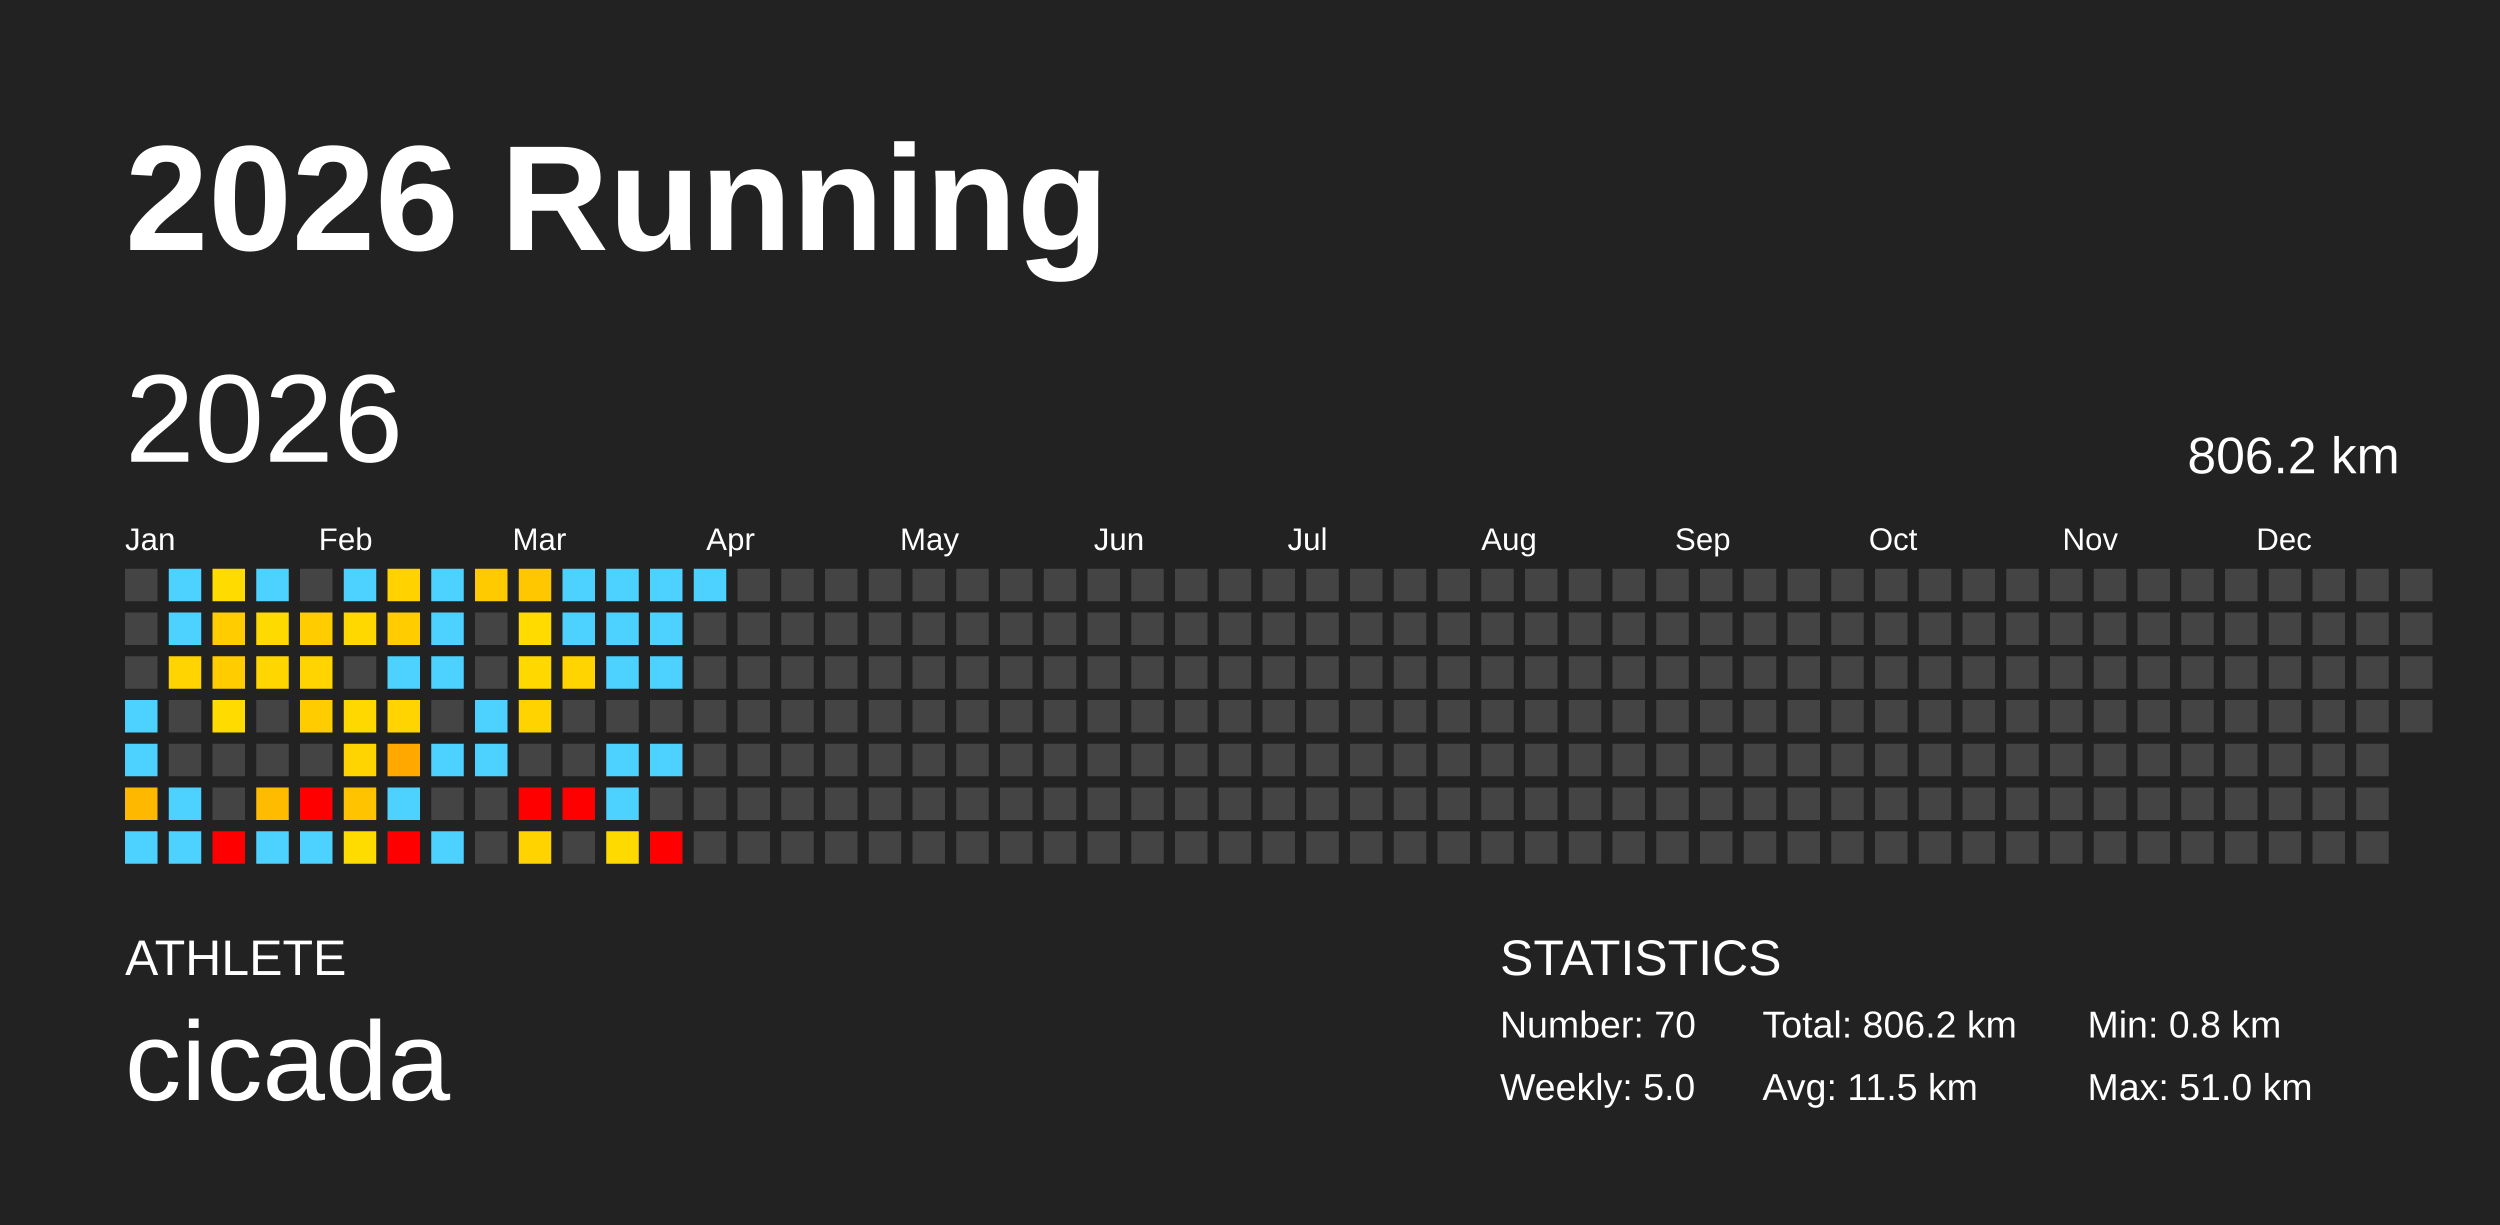
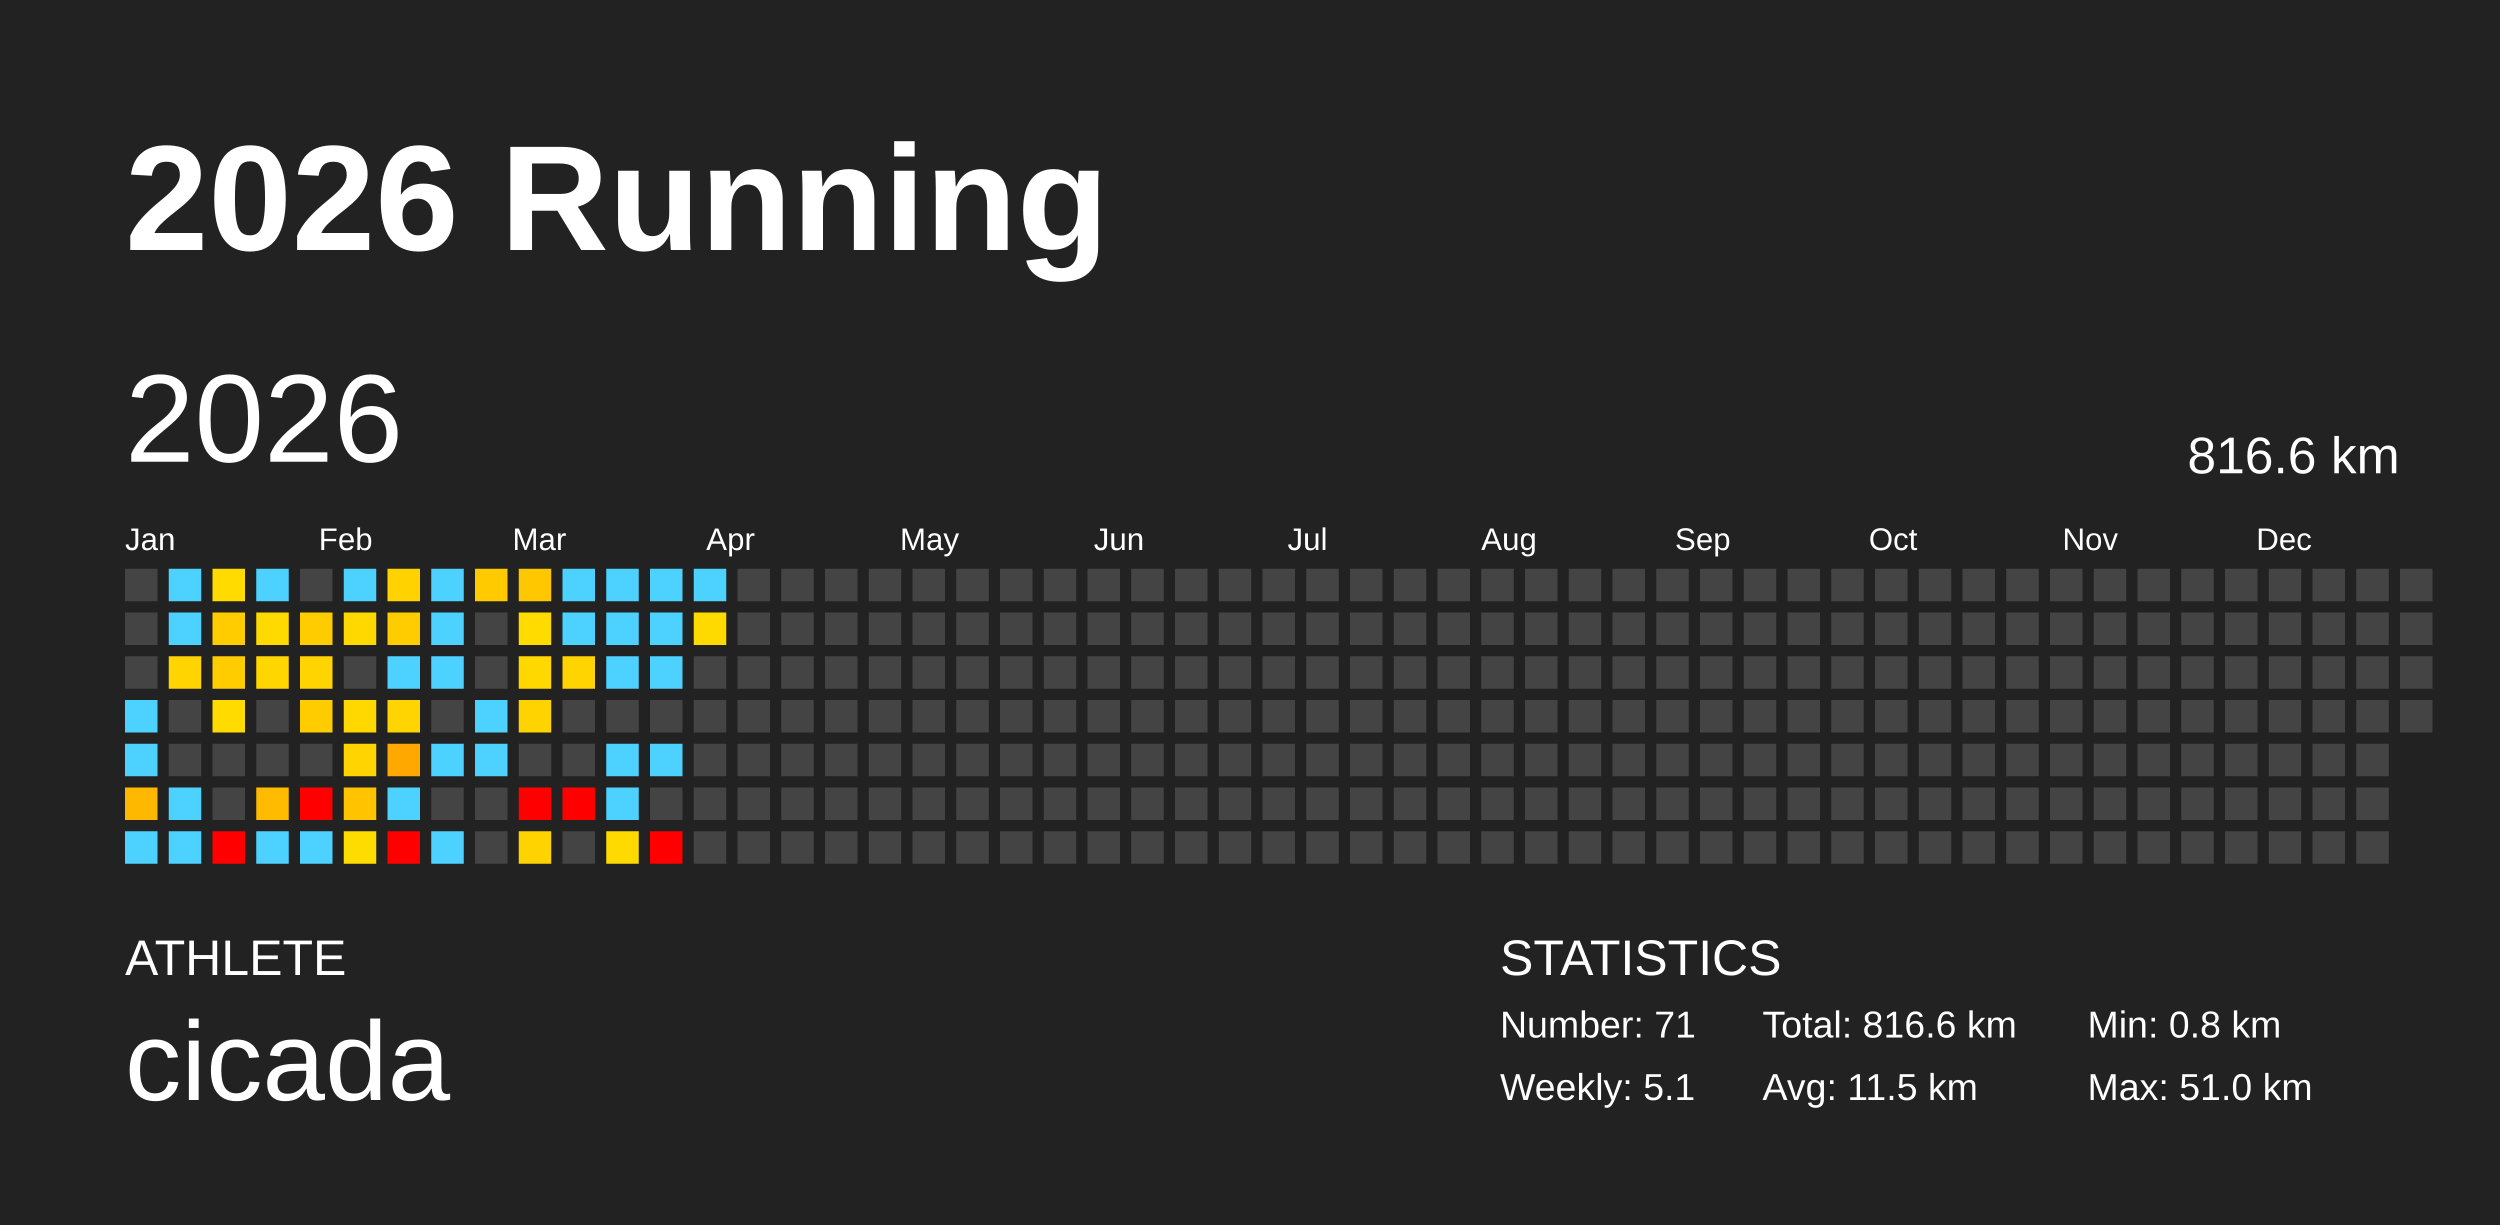
<svg xmlns="http://www.w3.org/2000/svg" baseProfile="full" height="98mm" version="1.1" viewBox="0,0,200,98" width="200mm">
  <defs />
  <rect fill="#222222" height="98" width="200" x="0" y="0" />
  <text fill="#FFFFFF" style="font-size:12px; font-family:Arial; font-weight:bold;" x="10" y="20">2026 Running</text>
  <text fill="#FFFFFF" style="font-size:4px; font-family:Arial" x="10" y="78">ATHLETE</text>
  <text fill="#FFFFFF" style="font-size:9px; font-family:Arial" x="10" y="88">cicada</text>
  <text fill="#FFFFFF" style="font-size:4px; font-family:Arial" x="120" y="78">STATISTICS</text>
-   <text fill="#FFFFFF" style="font-size:3px; font-family:Arial" x="120" y="83">Number: 70</text>
-   <text fill="#FFFFFF" style="font-size:3px; font-family:Arial" x="120" y="88">Weekly: 5.0</text>
-   <text fill="#FFFFFF" style="font-size:3px; font-family:Arial" x="141" y="83">Total: 806.2 km</text>
+   <text fill="#FFFFFF" style="font-size:3px; font-family:Arial" x="120" y="83">Number: 71</text>
+   <text fill="#FFFFFF" style="font-size:3px; font-family:Arial" x="120" y="88">Weekly: 5.1</text>
+   <text fill="#FFFFFF" style="font-size:3px; font-family:Arial" x="141" y="83">Total: 816.6 km</text>
  <text fill="#FFFFFF" style="font-size:3px; font-family:Arial" x="141" y="88">Avg: 11.5 km</text>
  <text fill="#FFFFFF" style="font-size:3px; font-family:Arial" x="167" y="83">Min: 0.8 km</text>
  <text fill="#FFFFFF" style="font-size:3px; font-family:Arial" x="167" y="88">Max: 51.0 km</text>
  <text dominant-baseline="hanging" fill="#FFFFFF" style="font-size:10.0px; font-family:Arial;" x="10" y="30">2026</text>
-   <text dominant-baseline="hanging" fill="#FFFFFF" style="font-size:4.125px; font-family:Arial;" x="175" y="35">806.2 km</text>
+   <text dominant-baseline="hanging" fill="#FFFFFF" style="font-size:4.125px; font-family:Arial;" x="175" y="35">816.6 km</text>
  <text fill="#FFFFFF" style="font-size:2.5px; font-family:Arial" x="10.0" y="44">Jan</text>
  <text fill="#FFFFFF" style="font-size:2.5px; font-family:Arial" x="25.5" y="44">Feb</text>
  <text fill="#FFFFFF" style="font-size:2.5px; font-family:Arial" x="41.0" y="44">Mar</text>
  <text fill="#FFFFFF" style="font-size:2.5px; font-family:Arial" x="56.5" y="44">Apr</text>
  <text fill="#FFFFFF" style="font-size:2.5px; font-family:Arial" x="72.0" y="44">May</text>
  <text fill="#FFFFFF" style="font-size:2.5px; font-family:Arial" x="87.5" y="44">Jun</text>
  <text fill="#FFFFFF" style="font-size:2.5px; font-family:Arial" x="103.0" y="44">Jul</text>
  <text fill="#FFFFFF" style="font-size:2.5px; font-family:Arial" x="118.5" y="44">Aug</text>
  <text fill="#FFFFFF" style="font-size:2.5px; font-family:Arial" x="134.0" y="44">Sep</text>
  <text fill="#FFFFFF" style="font-size:2.5px; font-family:Arial" x="149.5" y="44">Oct</text>
  <text fill="#FFFFFF" style="font-size:2.5px; font-family:Arial" x="165.0" y="44">Nov</text>
  <text fill="#FFFFFF" style="font-size:2.5px; font-family:Arial" x="180.5" y="44">Dec</text>
  <rect fill="#444444" height="2.6" width="2.6" x="10.0" y="45.5" />
  <rect fill="#444444" height="2.6" width="2.6" x="10.0" y="49.0" />
  <rect fill="#444444" height="2.6" width="2.6" x="10.0" y="52.5" />
  <rect fill="#4dd2ff" height="2.6" width="2.6" x="10.0" y="56.0" />
  <rect fill="#4dd2ff" height="2.6" width="2.6" x="10.0" y="59.5" />
  <rect fill="#ffb800" height="2.6" width="2.6" x="10.0" y="63.0" />
  <rect fill="#4dd2ff" height="2.6" width="2.6" x="10.0" y="66.5" />
  <rect fill="#4dd2ff" height="2.6" width="2.6" x="13.5" y="45.5" />
  <rect fill="#4dd2ff" height="2.6" width="2.6" x="13.5" y="49.0" />
  <rect fill="#ffd400" height="2.6" width="2.6" x="13.5" y="52.5" />
  <rect fill="#444444" height="2.6" width="2.6" x="13.5" y="56.0" />
  <rect fill="#444444" height="2.6" width="2.6" x="13.5" y="59.5" />
  <rect fill="#4dd2ff" height="2.6" width="2.6" x="13.5" y="63.0" />
  <rect fill="#4dd2ff" height="2.6" width="2.6" x="13.5" y="66.5" />
  <rect fill="#ffdb00" height="2.6" width="2.6" x="17.0" y="45.5" />
  <rect fill="#ffcc00" height="2.6" width="2.6" x="17.0" y="49.0" />
  <rect fill="#ffcc00" height="2.6" width="2.6" x="17.0" y="52.5" />
  <rect fill="#ffdb00" height="2.6" width="2.6" x="17.0" y="56.0" />
  <rect fill="#444444" height="2.6" width="2.6" x="17.0" y="59.5" />
  <rect fill="#444444" height="2.6" width="2.6" x="17.0" y="63.0" />
  <rect fill="red" height="2.6" width="2.6" x="17.0" y="66.5" />
  <rect fill="#4dd2ff" height="2.6" width="2.6" x="20.5" y="45.5" />
  <rect fill="#ffda00" height="2.6" width="2.6" x="20.5" y="49.0" />
  <rect fill="#ffd600" height="2.6" width="2.6" x="20.5" y="52.5" />
  <rect fill="#444444" height="2.6" width="2.6" x="20.5" y="56.0" />
  <rect fill="#444444" height="2.6" width="2.6" x="20.5" y="59.5" />
  <rect fill="#ffbb00" height="2.6" width="2.6" x="20.5" y="63.0" />
  <rect fill="#4dd2ff" height="2.6" width="2.6" x="20.5" y="66.5" />
  <rect fill="#444444" height="2.6" width="2.6" x="24.0" y="45.5" />
  <rect fill="#ffcc00" height="2.6" width="2.6" x="24.0" y="49.0" />
  <rect fill="#ffd400" height="2.6" width="2.6" x="24.0" y="52.5" />
  <rect fill="#ffcc00" height="2.6" width="2.6" x="24.0" y="56.0" />
  <rect fill="#444444" height="2.6" width="2.6" x="24.0" y="59.5" />
  <rect fill="red" height="2.6" width="2.6" x="24.0" y="63.0" />
  <rect fill="#4dd2ff" height="2.6" width="2.6" x="24.0" y="66.5" />
  <rect fill="#4dd2ff" height="2.6" width="2.6" x="27.5" y="45.5" />
  <rect fill="#ffd800" height="2.6" width="2.6" x="27.5" y="49.0" />
  <rect fill="#444444" height="2.6" width="2.6" x="27.5" y="52.5" />
  <rect fill="#ffd800" height="2.6" width="2.6" x="27.5" y="56.0" />
  <rect fill="#ffd400" height="2.6" width="2.6" x="27.5" y="59.5" />
  <rect fill="#ffc300" height="2.6" width="2.6" x="27.5" y="63.0" />
  <rect fill="#ffdc00" height="2.6" width="2.6" x="27.5" y="66.5" />
  <rect fill="#ffd200" height="2.6" width="2.6" x="31.0" y="45.5" />
  <rect fill="#ffcc00" height="2.6" width="2.6" x="31.0" y="49.0" />
  <rect fill="#4dd2ff" height="2.6" width="2.6" x="31.0" y="52.5" />
  <rect fill="#ffd400" height="2.6" width="2.6" x="31.0" y="56.0" />
  <rect fill="#ffa900" height="2.6" width="2.6" x="31.0" y="59.5" />
  <rect fill="#4dd2ff" height="2.6" width="2.6" x="31.0" y="63.0" />
  <rect fill="red" height="2.6" width="2.6" x="31.0" y="66.5" />
  <rect fill="#4dd2ff" height="2.6" width="2.6" x="34.5" y="45.5" />
  <rect fill="#4dd2ff" height="2.6" width="2.6" x="34.5" y="49.0" />
  <rect fill="#4dd2ff" height="2.6" width="2.6" x="34.5" y="52.5" />
  <rect fill="#444444" height="2.6" width="2.6" x="34.5" y="56.0" />
  <rect fill="#4dd2ff" height="2.6" width="2.6" x="34.5" y="59.5" />
  <rect fill="#444444" height="2.6" width="2.6" x="34.5" y="63.0" />
  <rect fill="#4dd2ff" height="2.6" width="2.6" x="34.5" y="66.5" />
  <rect fill="#ffca00" height="2.6" width="2.6" x="38.0" y="45.5" />
  <rect fill="#444444" height="2.6" width="2.6" x="38.0" y="49.0" />
  <rect fill="#444444" height="2.6" width="2.6" x="38.0" y="52.5" />
  <rect fill="#4dd2ff" height="2.6" width="2.6" x="38.0" y="56.0" />
  <rect fill="#4dd2ff" height="2.6" width="2.6" x="38.0" y="59.5" />
  <rect fill="#444444" height="2.6" width="2.6" x="38.0" y="63.0" />
  <rect fill="#444444" height="2.6" width="2.6" x="38.0" y="66.5" />
  <rect fill="#ffc700" height="2.6" width="2.6" x="41.5" y="45.5" />
  <rect fill="#ffdb00" height="2.6" width="2.6" x="41.5" y="49.0" />
  <rect fill="#ffd800" height="2.6" width="2.6" x="41.5" y="52.5" />
  <rect fill="#ffd300" height="2.6" width="2.6" x="41.5" y="56.0" />
  <rect fill="#444444" height="2.6" width="2.6" x="41.5" y="59.5" />
  <rect fill="red" height="2.6" width="2.6" x="41.5" y="63.0" />
  <rect fill="#ffd300" height="2.6" width="2.6" x="41.5" y="66.5" />
  <rect fill="#4dd2ff" height="2.6" width="2.6" x="45.0" y="45.5" />
  <rect fill="#4dd2ff" height="2.6" width="2.6" x="45.0" y="49.0" />
  <rect fill="#ffd400" height="2.6" width="2.6" x="45.0" y="52.5" />
  <rect fill="#444444" height="2.6" width="2.6" x="45.0" y="56.0" />
  <rect fill="#444444" height="2.6" width="2.6" x="45.0" y="59.5" />
  <rect fill="red" height="2.6" width="2.6" x="45.0" y="63.0" />
  <rect fill="#444444" height="2.6" width="2.6" x="45.0" y="66.5" />
  <rect fill="#4dd2ff" height="2.6" width="2.6" x="48.5" y="45.5" />
  <rect fill="#4dd2ff" height="2.6" width="2.6" x="48.5" y="49.0" />
  <rect fill="#4dd2ff" height="2.6" width="2.6" x="48.5" y="52.5" />
  <rect fill="#444444" height="2.6" width="2.6" x="48.5" y="56.0" />
  <rect fill="#4dd2ff" height="2.6" width="2.6" x="48.5" y="59.5" />
  <rect fill="#4dd2ff" height="2.6" width="2.6" x="48.5" y="63.0" />
  <rect fill="#ffda00" height="2.6" width="2.6" x="48.5" y="66.5" />
  <rect fill="#4dd2ff" height="2.6" width="2.6" x="52.0" y="45.5" />
  <rect fill="#4dd2ff" height="2.6" width="2.6" x="52.0" y="49.0" />
  <rect fill="#4dd2ff" height="2.6" width="2.6" x="52.0" y="52.5" />
  <rect fill="#444444" height="2.6" width="2.6" x="52.0" y="56.0" />
  <rect fill="#4dd2ff" height="2.6" width="2.6" x="52.0" y="59.5" />
  <rect fill="#444444" height="2.6" width="2.6" x="52.0" y="63.0" />
  <rect fill="red" height="2.6" width="2.6" x="52.0" y="66.5" />
  <rect fill="#4dd2ff" height="2.6" width="2.6" x="55.5" y="45.5" />
-   <rect fill="#444444" height="2.6" width="2.6" x="55.5" y="49.0" />
+   <rect fill="#ffda00" height="2.6" width="2.6" x="55.5" y="49.0" />
  <rect fill="#444444" height="2.6" width="2.6" x="55.5" y="52.5" />
  <rect fill="#444444" height="2.6" width="2.6" x="55.5" y="56.0" />
  <rect fill="#444444" height="2.6" width="2.6" x="55.5" y="59.5" />
  <rect fill="#444444" height="2.6" width="2.6" x="55.5" y="63.0" />
  <rect fill="#444444" height="2.6" width="2.6" x="55.5" y="66.5" />
  <rect fill="#444444" height="2.6" width="2.6" x="59.0" y="45.5" />
  <rect fill="#444444" height="2.6" width="2.6" x="59.0" y="49.0" />
  <rect fill="#444444" height="2.6" width="2.6" x="59.0" y="52.5" />
  <rect fill="#444444" height="2.6" width="2.6" x="59.0" y="56.0" />
  <rect fill="#444444" height="2.6" width="2.6" x="59.0" y="59.5" />
  <rect fill="#444444" height="2.6" width="2.6" x="59.0" y="63.0" />
  <rect fill="#444444" height="2.6" width="2.6" x="59.0" y="66.5" />
  <rect fill="#444444" height="2.6" width="2.6" x="62.5" y="45.5" />
  <rect fill="#444444" height="2.6" width="2.6" x="62.5" y="49.0" />
  <rect fill="#444444" height="2.6" width="2.6" x="62.5" y="52.5" />
  <rect fill="#444444" height="2.6" width="2.6" x="62.5" y="56.0" />
  <rect fill="#444444" height="2.6" width="2.6" x="62.5" y="59.5" />
  <rect fill="#444444" height="2.6" width="2.6" x="62.5" y="63.0" />
  <rect fill="#444444" height="2.6" width="2.6" x="62.5" y="66.5" />
  <rect fill="#444444" height="2.6" width="2.6" x="66.0" y="45.5" />
  <rect fill="#444444" height="2.6" width="2.6" x="66.0" y="49.0" />
  <rect fill="#444444" height="2.6" width="2.6" x="66.0" y="52.5" />
  <rect fill="#444444" height="2.6" width="2.6" x="66.0" y="56.0" />
  <rect fill="#444444" height="2.6" width="2.6" x="66.0" y="59.5" />
  <rect fill="#444444" height="2.6" width="2.6" x="66.0" y="63.0" />
  <rect fill="#444444" height="2.6" width="2.6" x="66.0" y="66.5" />
  <rect fill="#444444" height="2.6" width="2.6" x="69.5" y="45.5" />
  <rect fill="#444444" height="2.6" width="2.6" x="69.5" y="49.0" />
  <rect fill="#444444" height="2.6" width="2.6" x="69.5" y="52.5" />
  <rect fill="#444444" height="2.6" width="2.6" x="69.5" y="56.0" />
  <rect fill="#444444" height="2.6" width="2.6" x="69.5" y="59.5" />
  <rect fill="#444444" height="2.6" width="2.6" x="69.5" y="63.0" />
  <rect fill="#444444" height="2.6" width="2.6" x="69.5" y="66.5" />
  <rect fill="#444444" height="2.6" width="2.6" x="73.0" y="45.5" />
  <rect fill="#444444" height="2.6" width="2.6" x="73.0" y="49.0" />
  <rect fill="#444444" height="2.6" width="2.6" x="73.0" y="52.5" />
  <rect fill="#444444" height="2.6" width="2.6" x="73.0" y="56.0" />
  <rect fill="#444444" height="2.6" width="2.6" x="73.0" y="59.5" />
  <rect fill="#444444" height="2.6" width="2.6" x="73.0" y="63.0" />
  <rect fill="#444444" height="2.6" width="2.6" x="73.0" y="66.5" />
  <rect fill="#444444" height="2.6" width="2.6" x="76.5" y="45.5" />
  <rect fill="#444444" height="2.6" width="2.6" x="76.5" y="49.0" />
  <rect fill="#444444" height="2.6" width="2.6" x="76.5" y="52.5" />
  <rect fill="#444444" height="2.6" width="2.6" x="76.5" y="56.0" />
  <rect fill="#444444" height="2.6" width="2.6" x="76.5" y="59.5" />
  <rect fill="#444444" height="2.6" width="2.6" x="76.5" y="63.0" />
  <rect fill="#444444" height="2.6" width="2.6" x="76.5" y="66.5" />
  <rect fill="#444444" height="2.6" width="2.6" x="80.0" y="45.5" />
  <rect fill="#444444" height="2.6" width="2.6" x="80.0" y="49.0" />
  <rect fill="#444444" height="2.6" width="2.6" x="80.0" y="52.5" />
  <rect fill="#444444" height="2.6" width="2.6" x="80.0" y="56.0" />
  <rect fill="#444444" height="2.6" width="2.6" x="80.0" y="59.5" />
  <rect fill="#444444" height="2.6" width="2.6" x="80.0" y="63.0" />
  <rect fill="#444444" height="2.6" width="2.6" x="80.0" y="66.5" />
  <rect fill="#444444" height="2.6" width="2.6" x="83.5" y="45.5" />
  <rect fill="#444444" height="2.6" width="2.6" x="83.5" y="49.0" />
  <rect fill="#444444" height="2.6" width="2.6" x="83.5" y="52.5" />
  <rect fill="#444444" height="2.6" width="2.6" x="83.5" y="56.0" />
  <rect fill="#444444" height="2.6" width="2.6" x="83.5" y="59.5" />
  <rect fill="#444444" height="2.6" width="2.6" x="83.5" y="63.0" />
  <rect fill="#444444" height="2.6" width="2.6" x="83.5" y="66.5" />
  <rect fill="#444444" height="2.6" width="2.6" x="87.0" y="45.5" />
  <rect fill="#444444" height="2.6" width="2.6" x="87.0" y="49.0" />
  <rect fill="#444444" height="2.6" width="2.6" x="87.0" y="52.5" />
  <rect fill="#444444" height="2.6" width="2.6" x="87.0" y="56.0" />
  <rect fill="#444444" height="2.6" width="2.6" x="87.0" y="59.5" />
  <rect fill="#444444" height="2.6" width="2.6" x="87.0" y="63.0" />
  <rect fill="#444444" height="2.6" width="2.6" x="87.0" y="66.5" />
  <rect fill="#444444" height="2.6" width="2.6" x="90.5" y="45.5" />
  <rect fill="#444444" height="2.6" width="2.6" x="90.5" y="49.0" />
  <rect fill="#444444" height="2.6" width="2.6" x="90.5" y="52.5" />
  <rect fill="#444444" height="2.6" width="2.6" x="90.5" y="56.0" />
  <rect fill="#444444" height="2.6" width="2.6" x="90.5" y="59.5" />
  <rect fill="#444444" height="2.6" width="2.6" x="90.5" y="63.0" />
  <rect fill="#444444" height="2.6" width="2.6" x="90.5" y="66.5" />
  <rect fill="#444444" height="2.6" width="2.6" x="94.0" y="45.5" />
  <rect fill="#444444" height="2.6" width="2.6" x="94.0" y="49.0" />
  <rect fill="#444444" height="2.6" width="2.6" x="94.0" y="52.5" />
  <rect fill="#444444" height="2.6" width="2.6" x="94.0" y="56.0" />
  <rect fill="#444444" height="2.6" width="2.6" x="94.0" y="59.5" />
  <rect fill="#444444" height="2.6" width="2.6" x="94.0" y="63.0" />
  <rect fill="#444444" height="2.6" width="2.6" x="94.0" y="66.5" />
  <rect fill="#444444" height="2.6" width="2.6" x="97.5" y="45.5" />
  <rect fill="#444444" height="2.6" width="2.6" x="97.5" y="49.0" />
  <rect fill="#444444" height="2.6" width="2.6" x="97.5" y="52.5" />
  <rect fill="#444444" height="2.6" width="2.6" x="97.5" y="56.0" />
  <rect fill="#444444" height="2.6" width="2.6" x="97.5" y="59.5" />
  <rect fill="#444444" height="2.6" width="2.6" x="97.5" y="63.0" />
  <rect fill="#444444" height="2.6" width="2.6" x="97.5" y="66.5" />
  <rect fill="#444444" height="2.6" width="2.6" x="101.0" y="45.5" />
  <rect fill="#444444" height="2.6" width="2.6" x="101.0" y="49.0" />
  <rect fill="#444444" height="2.6" width="2.6" x="101.0" y="52.5" />
  <rect fill="#444444" height="2.6" width="2.6" x="101.0" y="56.0" />
  <rect fill="#444444" height="2.6" width="2.6" x="101.0" y="59.5" />
  <rect fill="#444444" height="2.6" width="2.6" x="101.0" y="63.0" />
  <rect fill="#444444" height="2.6" width="2.6" x="101.0" y="66.5" />
  <rect fill="#444444" height="2.6" width="2.6" x="104.5" y="45.5" />
  <rect fill="#444444" height="2.6" width="2.6" x="104.5" y="49.0" />
  <rect fill="#444444" height="2.6" width="2.6" x="104.5" y="52.5" />
  <rect fill="#444444" height="2.6" width="2.6" x="104.5" y="56.0" />
  <rect fill="#444444" height="2.6" width="2.6" x="104.5" y="59.5" />
  <rect fill="#444444" height="2.6" width="2.6" x="104.5" y="63.0" />
  <rect fill="#444444" height="2.6" width="2.6" x="104.5" y="66.5" />
  <rect fill="#444444" height="2.6" width="2.6" x="108.0" y="45.5" />
  <rect fill="#444444" height="2.6" width="2.6" x="108.0" y="49.0" />
  <rect fill="#444444" height="2.6" width="2.6" x="108.0" y="52.5" />
  <rect fill="#444444" height="2.6" width="2.6" x="108.0" y="56.0" />
  <rect fill="#444444" height="2.6" width="2.6" x="108.0" y="59.5" />
  <rect fill="#444444" height="2.6" width="2.6" x="108.0" y="63.0" />
  <rect fill="#444444" height="2.6" width="2.6" x="108.0" y="66.5" />
  <rect fill="#444444" height="2.6" width="2.6" x="111.5" y="45.5" />
  <rect fill="#444444" height="2.6" width="2.6" x="111.5" y="49.0" />
  <rect fill="#444444" height="2.6" width="2.6" x="111.5" y="52.5" />
  <rect fill="#444444" height="2.6" width="2.6" x="111.5" y="56.0" />
  <rect fill="#444444" height="2.6" width="2.6" x="111.5" y="59.5" />
  <rect fill="#444444" height="2.6" width="2.6" x="111.5" y="63.0" />
  <rect fill="#444444" height="2.6" width="2.6" x="111.5" y="66.5" />
  <rect fill="#444444" height="2.6" width="2.6" x="115.0" y="45.5" />
  <rect fill="#444444" height="2.6" width="2.6" x="115.0" y="49.0" />
  <rect fill="#444444" height="2.6" width="2.6" x="115.0" y="52.5" />
  <rect fill="#444444" height="2.6" width="2.6" x="115.0" y="56.0" />
  <rect fill="#444444" height="2.6" width="2.6" x="115.0" y="59.5" />
  <rect fill="#444444" height="2.6" width="2.6" x="115.0" y="63.0" />
  <rect fill="#444444" height="2.6" width="2.6" x="115.0" y="66.5" />
  <rect fill="#444444" height="2.6" width="2.6" x="118.5" y="45.5" />
  <rect fill="#444444" height="2.6" width="2.6" x="118.5" y="49.0" />
  <rect fill="#444444" height="2.6" width="2.6" x="118.5" y="52.5" />
  <rect fill="#444444" height="2.6" width="2.6" x="118.5" y="56.0" />
  <rect fill="#444444" height="2.6" width="2.6" x="118.5" y="59.5" />
  <rect fill="#444444" height="2.6" width="2.6" x="118.5" y="63.0" />
  <rect fill="#444444" height="2.6" width="2.6" x="118.5" y="66.5" />
  <rect fill="#444444" height="2.6" width="2.6" x="122.0" y="45.5" />
  <rect fill="#444444" height="2.6" width="2.6" x="122.0" y="49.0" />
  <rect fill="#444444" height="2.6" width="2.6" x="122.0" y="52.5" />
  <rect fill="#444444" height="2.6" width="2.6" x="122.0" y="56.0" />
  <rect fill="#444444" height="2.6" width="2.6" x="122.0" y="59.5" />
  <rect fill="#444444" height="2.6" width="2.6" x="122.0" y="63.0" />
  <rect fill="#444444" height="2.6" width="2.6" x="122.0" y="66.5" />
  <rect fill="#444444" height="2.6" width="2.6" x="125.5" y="45.5" />
  <rect fill="#444444" height="2.6" width="2.6" x="125.5" y="49.0" />
  <rect fill="#444444" height="2.6" width="2.6" x="125.5" y="52.5" />
  <rect fill="#444444" height="2.6" width="2.6" x="125.5" y="56.0" />
  <rect fill="#444444" height="2.6" width="2.6" x="125.5" y="59.5" />
  <rect fill="#444444" height="2.6" width="2.6" x="125.5" y="63.0" />
  <rect fill="#444444" height="2.6" width="2.6" x="125.5" y="66.5" />
  <rect fill="#444444" height="2.6" width="2.6" x="129.0" y="45.5" />
  <rect fill="#444444" height="2.6" width="2.6" x="129.0" y="49.0" />
  <rect fill="#444444" height="2.6" width="2.6" x="129.0" y="52.5" />
  <rect fill="#444444" height="2.6" width="2.6" x="129.0" y="56.0" />
  <rect fill="#444444" height="2.6" width="2.6" x="129.0" y="59.5" />
  <rect fill="#444444" height="2.6" width="2.6" x="129.0" y="63.0" />
  <rect fill="#444444" height="2.6" width="2.6" x="129.0" y="66.5" />
  <rect fill="#444444" height="2.6" width="2.6" x="132.5" y="45.5" />
  <rect fill="#444444" height="2.6" width="2.6" x="132.5" y="49.0" />
  <rect fill="#444444" height="2.6" width="2.6" x="132.5" y="52.5" />
  <rect fill="#444444" height="2.6" width="2.6" x="132.5" y="56.0" />
  <rect fill="#444444" height="2.6" width="2.6" x="132.5" y="59.5" />
  <rect fill="#444444" height="2.6" width="2.6" x="132.5" y="63.0" />
  <rect fill="#444444" height="2.6" width="2.6" x="132.5" y="66.5" />
  <rect fill="#444444" height="2.6" width="2.6" x="136.0" y="45.5" />
  <rect fill="#444444" height="2.6" width="2.6" x="136.0" y="49.0" />
  <rect fill="#444444" height="2.6" width="2.6" x="136.0" y="52.5" />
  <rect fill="#444444" height="2.6" width="2.6" x="136.0" y="56.0" />
  <rect fill="#444444" height="2.6" width="2.6" x="136.0" y="59.5" />
  <rect fill="#444444" height="2.6" width="2.6" x="136.0" y="63.0" />
  <rect fill="#444444" height="2.6" width="2.6" x="136.0" y="66.5" />
  <rect fill="#444444" height="2.6" width="2.6" x="139.5" y="45.5" />
  <rect fill="#444444" height="2.6" width="2.6" x="139.5" y="49.0" />
  <rect fill="#444444" height="2.6" width="2.6" x="139.5" y="52.5" />
  <rect fill="#444444" height="2.6" width="2.6" x="139.5" y="56.0" />
  <rect fill="#444444" height="2.6" width="2.6" x="139.5" y="59.5" />
  <rect fill="#444444" height="2.6" width="2.6" x="139.5" y="63.0" />
  <rect fill="#444444" height="2.6" width="2.6" x="139.5" y="66.5" />
  <rect fill="#444444" height="2.6" width="2.6" x="143.0" y="45.5" />
  <rect fill="#444444" height="2.6" width="2.6" x="143.0" y="49.0" />
  <rect fill="#444444" height="2.6" width="2.6" x="143.0" y="52.5" />
  <rect fill="#444444" height="2.6" width="2.6" x="143.0" y="56.0" />
  <rect fill="#444444" height="2.6" width="2.6" x="143.0" y="59.5" />
  <rect fill="#444444" height="2.6" width="2.6" x="143.0" y="63.0" />
  <rect fill="#444444" height="2.6" width="2.6" x="143.0" y="66.5" />
  <rect fill="#444444" height="2.6" width="2.6" x="146.5" y="45.5" />
  <rect fill="#444444" height="2.6" width="2.6" x="146.5" y="49.0" />
  <rect fill="#444444" height="2.6" width="2.6" x="146.5" y="52.5" />
  <rect fill="#444444" height="2.6" width="2.6" x="146.5" y="56.0" />
  <rect fill="#444444" height="2.6" width="2.6" x="146.5" y="59.5" />
  <rect fill="#444444" height="2.6" width="2.6" x="146.5" y="63.0" />
  <rect fill="#444444" height="2.6" width="2.6" x="146.5" y="66.5" />
  <rect fill="#444444" height="2.6" width="2.6" x="150.0" y="45.5" />
  <rect fill="#444444" height="2.6" width="2.6" x="150.0" y="49.0" />
  <rect fill="#444444" height="2.6" width="2.6" x="150.0" y="52.5" />
  <rect fill="#444444" height="2.6" width="2.6" x="150.0" y="56.0" />
  <rect fill="#444444" height="2.6" width="2.6" x="150.0" y="59.5" />
  <rect fill="#444444" height="2.6" width="2.6" x="150.0" y="63.0" />
  <rect fill="#444444" height="2.6" width="2.6" x="150.0" y="66.5" />
  <rect fill="#444444" height="2.6" width="2.6" x="153.5" y="45.5" />
  <rect fill="#444444" height="2.6" width="2.6" x="153.5" y="49.0" />
  <rect fill="#444444" height="2.6" width="2.6" x="153.5" y="52.5" />
  <rect fill="#444444" height="2.6" width="2.6" x="153.5" y="56.0" />
  <rect fill="#444444" height="2.6" width="2.6" x="153.5" y="59.5" />
  <rect fill="#444444" height="2.6" width="2.6" x="153.5" y="63.0" />
  <rect fill="#444444" height="2.6" width="2.6" x="153.5" y="66.5" />
  <rect fill="#444444" height="2.6" width="2.6" x="157.0" y="45.5" />
  <rect fill="#444444" height="2.6" width="2.6" x="157.0" y="49.0" />
  <rect fill="#444444" height="2.6" width="2.6" x="157.0" y="52.5" />
  <rect fill="#444444" height="2.6" width="2.6" x="157.0" y="56.0" />
  <rect fill="#444444" height="2.6" width="2.6" x="157.0" y="59.5" />
  <rect fill="#444444" height="2.6" width="2.6" x="157.0" y="63.0" />
  <rect fill="#444444" height="2.6" width="2.6" x="157.0" y="66.5" />
  <rect fill="#444444" height="2.6" width="2.6" x="160.5" y="45.5" />
  <rect fill="#444444" height="2.6" width="2.6" x="160.5" y="49.0" />
  <rect fill="#444444" height="2.6" width="2.6" x="160.5" y="52.5" />
  <rect fill="#444444" height="2.6" width="2.6" x="160.5" y="56.0" />
  <rect fill="#444444" height="2.6" width="2.6" x="160.5" y="59.5" />
  <rect fill="#444444" height="2.6" width="2.6" x="160.5" y="63.0" />
  <rect fill="#444444" height="2.6" width="2.6" x="160.5" y="66.5" />
  <rect fill="#444444" height="2.6" width="2.6" x="164.0" y="45.5" />
  <rect fill="#444444" height="2.6" width="2.6" x="164.0" y="49.0" />
  <rect fill="#444444" height="2.6" width="2.6" x="164.0" y="52.5" />
  <rect fill="#444444" height="2.6" width="2.6" x="164.0" y="56.0" />
  <rect fill="#444444" height="2.6" width="2.6" x="164.0" y="59.5" />
  <rect fill="#444444" height="2.6" width="2.6" x="164.0" y="63.0" />
  <rect fill="#444444" height="2.6" width="2.6" x="164.0" y="66.5" />
  <rect fill="#444444" height="2.6" width="2.6" x="167.5" y="45.5" />
  <rect fill="#444444" height="2.6" width="2.6" x="167.5" y="49.0" />
  <rect fill="#444444" height="2.6" width="2.6" x="167.5" y="52.5" />
  <rect fill="#444444" height="2.6" width="2.6" x="167.5" y="56.0" />
  <rect fill="#444444" height="2.6" width="2.6" x="167.5" y="59.5" />
  <rect fill="#444444" height="2.6" width="2.6" x="167.5" y="63.0" />
  <rect fill="#444444" height="2.6" width="2.6" x="167.5" y="66.5" />
  <rect fill="#444444" height="2.6" width="2.6" x="171.0" y="45.5" />
  <rect fill="#444444" height="2.6" width="2.6" x="171.0" y="49.0" />
  <rect fill="#444444" height="2.6" width="2.6" x="171.0" y="52.5" />
  <rect fill="#444444" height="2.6" width="2.6" x="171.0" y="56.0" />
  <rect fill="#444444" height="2.6" width="2.6" x="171.0" y="59.5" />
  <rect fill="#444444" height="2.6" width="2.6" x="171.0" y="63.0" />
  <rect fill="#444444" height="2.6" width="2.6" x="171.0" y="66.5" />
  <rect fill="#444444" height="2.6" width="2.6" x="174.5" y="45.5" />
  <rect fill="#444444" height="2.6" width="2.6" x="174.5" y="49.0" />
  <rect fill="#444444" height="2.6" width="2.6" x="174.5" y="52.5" />
  <rect fill="#444444" height="2.6" width="2.6" x="174.5" y="56.0" />
  <rect fill="#444444" height="2.6" width="2.6" x="174.5" y="59.5" />
  <rect fill="#444444" height="2.6" width="2.6" x="174.5" y="63.0" />
  <rect fill="#444444" height="2.6" width="2.6" x="174.5" y="66.5" />
  <rect fill="#444444" height="2.6" width="2.6" x="178.0" y="45.5" />
  <rect fill="#444444" height="2.6" width="2.6" x="178.0" y="49.0" />
  <rect fill="#444444" height="2.6" width="2.6" x="178.0" y="52.5" />
  <rect fill="#444444" height="2.6" width="2.6" x="178.0" y="56.0" />
  <rect fill="#444444" height="2.6" width="2.6" x="178.0" y="59.5" />
  <rect fill="#444444" height="2.6" width="2.6" x="178.0" y="63.0" />
  <rect fill="#444444" height="2.6" width="2.6" x="178.0" y="66.5" />
  <rect fill="#444444" height="2.6" width="2.6" x="181.5" y="45.5" />
  <rect fill="#444444" height="2.6" width="2.6" x="181.5" y="49.0" />
  <rect fill="#444444" height="2.6" width="2.6" x="181.5" y="52.5" />
  <rect fill="#444444" height="2.6" width="2.6" x="181.5" y="56.0" />
  <rect fill="#444444" height="2.6" width="2.6" x="181.5" y="59.5" />
  <rect fill="#444444" height="2.6" width="2.6" x="181.5" y="63.0" />
  <rect fill="#444444" height="2.6" width="2.6" x="181.5" y="66.5" />
  <rect fill="#444444" height="2.6" width="2.6" x="185.0" y="45.5" />
  <rect fill="#444444" height="2.6" width="2.6" x="185.0" y="49.0" />
  <rect fill="#444444" height="2.6" width="2.6" x="185.0" y="52.5" />
  <rect fill="#444444" height="2.6" width="2.6" x="185.0" y="56.0" />
  <rect fill="#444444" height="2.6" width="2.6" x="185.0" y="59.5" />
  <rect fill="#444444" height="2.6" width="2.6" x="185.0" y="63.0" />
  <rect fill="#444444" height="2.6" width="2.6" x="185.0" y="66.5" />
  <rect fill="#444444" height="2.6" width="2.6" x="188.5" y="45.5" />
  <rect fill="#444444" height="2.6" width="2.6" x="188.5" y="49.0" />
  <rect fill="#444444" height="2.6" width="2.6" x="188.5" y="52.5" />
  <rect fill="#444444" height="2.6" width="2.6" x="188.5" y="56.0" />
  <rect fill="#444444" height="2.6" width="2.6" x="188.5" y="59.5" />
  <rect fill="#444444" height="2.6" width="2.6" x="188.5" y="63.0" />
  <rect fill="#444444" height="2.6" width="2.6" x="188.5" y="66.5" />
  <rect fill="#444444" height="2.6" width="2.6" x="192.0" y="45.5" />
  <rect fill="#444444" height="2.6" width="2.6" x="192.0" y="49.0" />
  <rect fill="#444444" height="2.6" width="2.6" x="192.0" y="52.5" />
  <rect fill="#444444" height="2.6" width="2.6" x="192.0" y="56.0" />
</svg>
